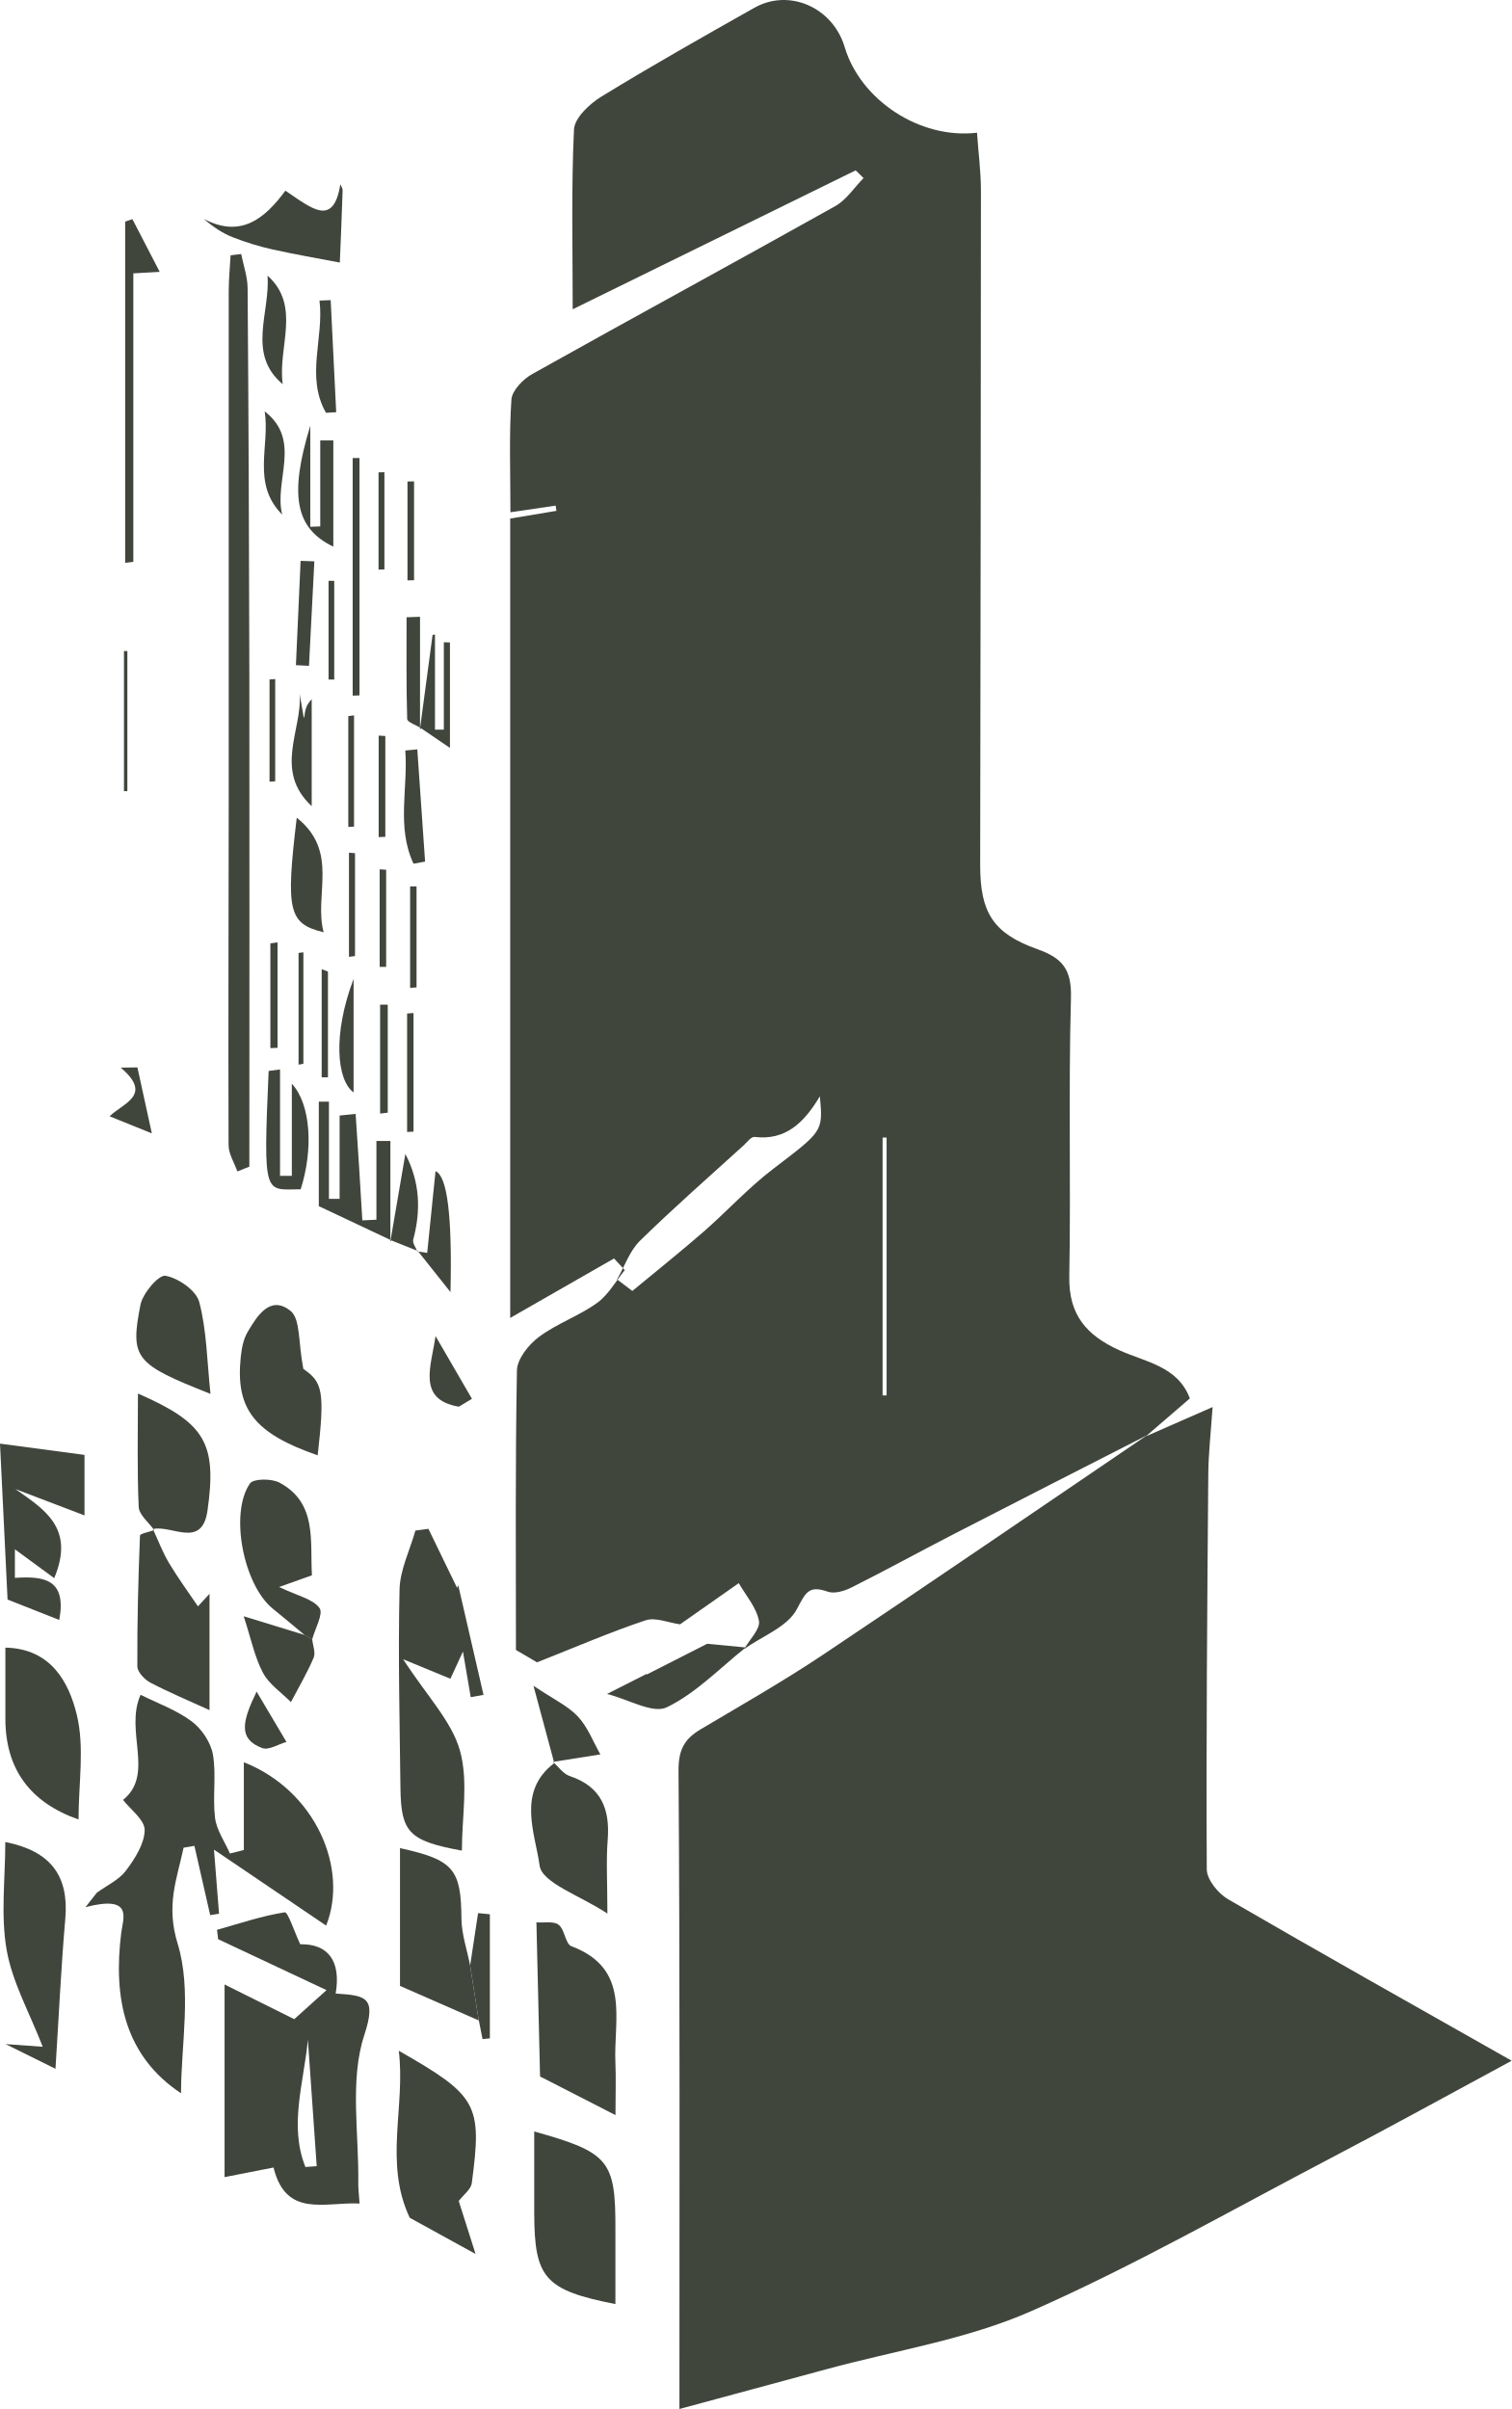
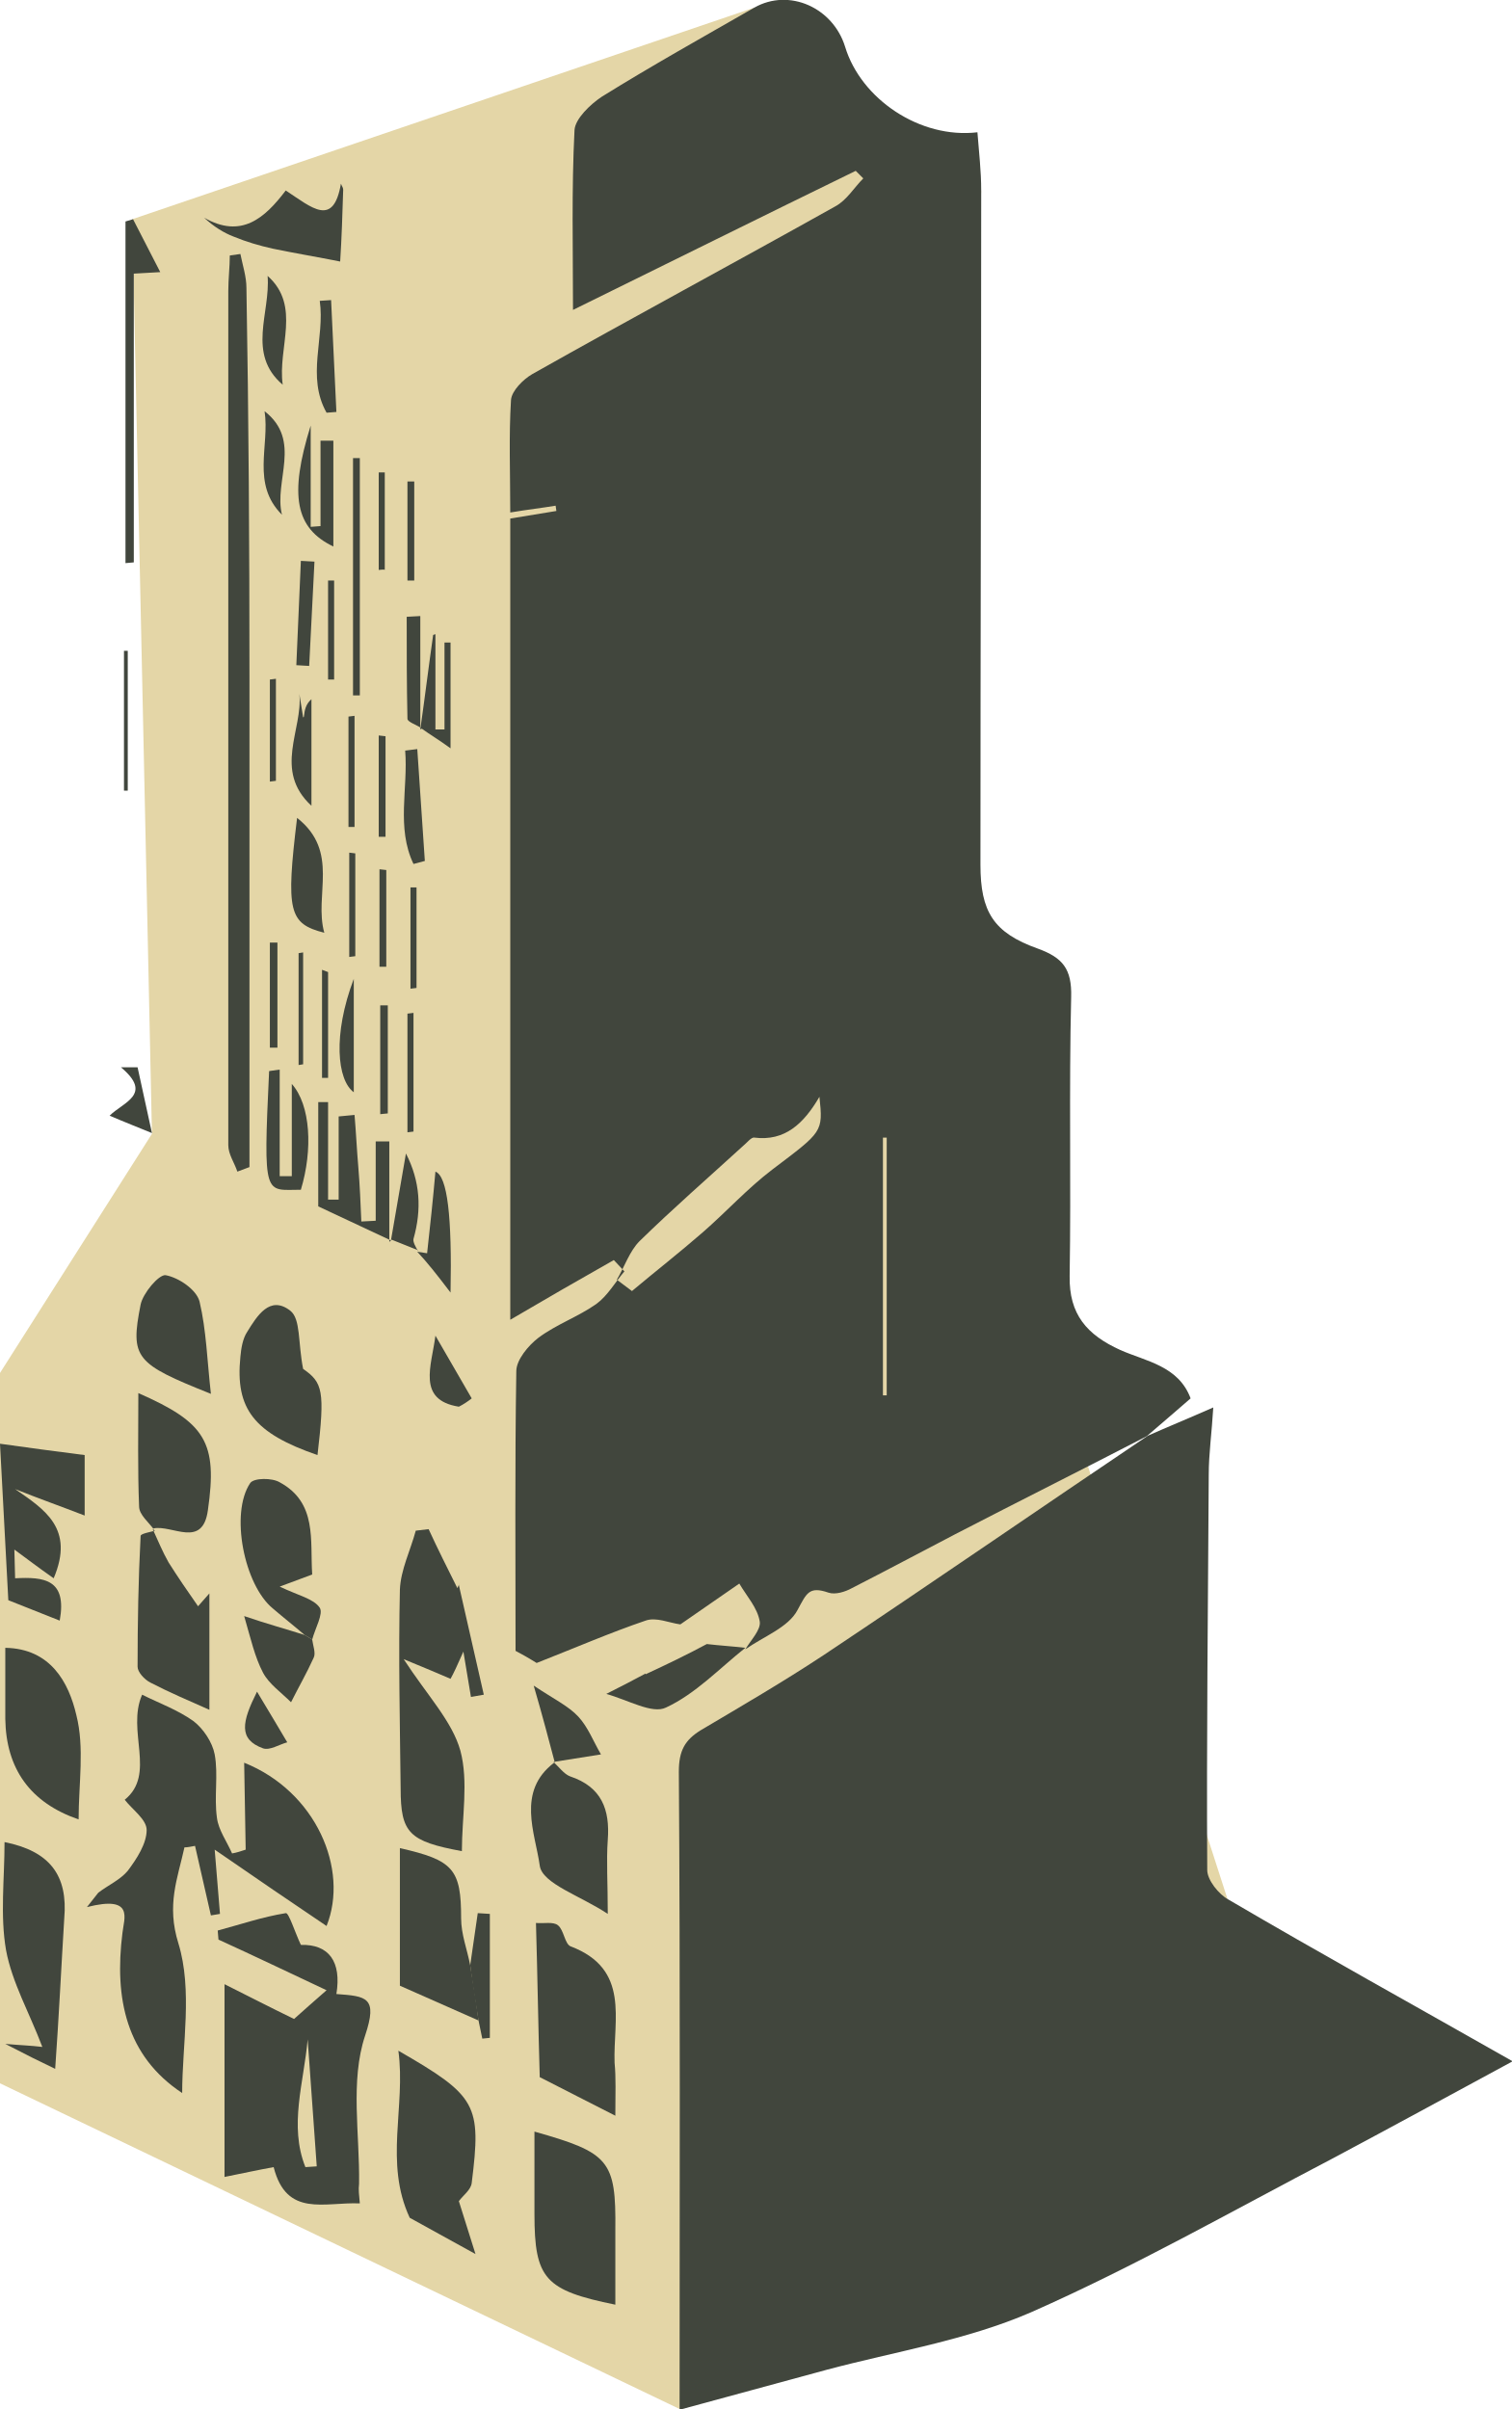
- <svg xmlns="http://www.w3.org/2000/svg" id="b" viewBox="0 0 200 318.74">
+ <svg xmlns="http://www.w3.org/2000/svg" version="1.1" id="b" x="0px" y="0px" viewBox="0 0 200 318.7" style="enable-background:new 0 0 200 318.7;" xml:space="preserve">
+   <style type="text/css">
+ 	.st0{fill:#E4D6A7;}
+ 	.st1{fill:#41463D;}
+ </style>
+   <polygon class="st0" points="99.8,1 17.5,29 20.1,150 -9,195.8 -9,271.3 89.9,318.7 162.4,251.3 122,126 129.8,25.3 " />
  <g id="c">
    <g id="d">
      <g id="e">
        <g>
-           <path d="M151.85,189.85c-8.52,4.35-17.05,8.69-25.55,13.07-4.56,2.35-9.06,4.82-13.64,7.12-.93,.47-2.25,.87-3.14,.56-2.56-.89-2.92,.12-4.11,2.34-1.24,2.32-4.54,3.53-6.94,5.23,.7-1.25,2.14-2.63,1.94-3.71-.33-1.77-1.72-3.34-2.67-4.99l-7.77,5.45c-1.53-.21-3.24-.97-4.56-.53-4.71,1.57-9.28,3.55-14.36,5.56,.11,.06-.93-.55-2.79-1.64,0-11.77-.1-24.38,.13-36.98,.03-1.53,1.55-3.42,2.91-4.44,2.37-1.77,5.3-2.77,7.7-4.5,1.49-1.07,2.46-2.87,3.66-4.34l-1.42-1.54c-4.56,2.61-9.12,5.22-13.74,7.87V68.61l6.12-1.02-.11-.69c-1.8,.26-3.6,.53-5.98,.88,0-5.34-.19-10.14,.13-14.9,.08-1.22,1.56-2.73,2.79-3.41,13.32-7.46,26.74-14.74,40.06-22.2,1.48-.83,2.5-2.45,3.74-3.71l-1.04-1.02c-12.31,6.04-24.61,12.09-37.44,18.38,0-8.08-.2-15.94,.17-23.78,.07-1.53,2.05-3.39,3.61-4.35,6.65-4.08,13.45-7.92,20.25-11.76,4.63-2.61,10.4-.04,11.96,5.22,2.06,6.91,9.86,12.21,17.5,11.31,.18,2.58,.52,5.14,.52,7.7,0,29.74-.06,59.47-.1,89.21,0,6.24,1.68,9.03,7.6,11.13,3.33,1.18,4.51,2.71,4.41,6.43-.34,12.29,0,24.59-.22,36.88-.09,5.07,2.28,7.78,6.66,9.76,3.39,1.53,7.71,2.1,9.29,6.36-2.08,1.79-3.92,3.38-5.77,4.97l.17-.16h.03Zm-70.21-20.57c.67,.51,1.35,1.02,2.02,1.53,3.13-2.59,6.31-5.13,9.38-7.8,3.12-2.72,5.94-5.82,9.21-8.32,6.57-5.03,6.66-4.9,6.22-9.64-2.11,3.56-4.58,5.87-8.64,5.38-.44-.05-1,.7-1.46,1.13-4.59,4.17-9.26,8.26-13.69,12.6-1.37,1.34-2.05,3.39-3.04,5.12h0Zm35.13,15.35h.53v-34.12h-.53v34.12Z" fill="#41463d" />
-           <path d="M151.68,190.01c2.67-1.17,5.35-2.34,8.75-3.84-.23,3.39-.55,6.12-.57,8.85-.14,17.44-.29,34.87-.2,52.31,0,1.34,1.49,3.18,2.78,3.94,12.15,7.06,24.41,13.94,37.56,21.39-8.54,4.61-16.16,8.82-23.87,12.85-13.19,6.9-26.16,14.33-39.76,20.31-8.49,3.73-17.97,5.19-27,7.65-6.58,1.79-13.16,3.56-19.48,5.27,0-28.49,.08-56.47-.12-84.45-.02-2.8,.79-4.21,2.94-5.49,5.42-3.22,10.92-6.35,16.16-9.85,14.38-9.61,28.65-19.39,42.97-29.11l-.16,.16h0Z" fill="#41463d" />
-           <path d="M32.27,233.17c9.49,3.75,13.88,14.08,10.88,21.61-4.57-3.1-9.32-6.32-14.84-10.05l.67,8.47-1.17,.2-2.09-9.17c-.48,.08-.95,.16-1.43,.24-.88,4.14-2.36,7.59-.79,12.69,1.9,6.18,.45,13.4,.45,19.81-7.42-4.94-9-12.53-7.91-21.24,.24-1.92,1.65-5.04-4.73-3.39l1.5-1.91c1.31-.96,2.92-1.69,3.85-2.92,1.18-1.57,2.45-3.55,2.48-5.36,.02-1.35-1.88-2.73-2.86-4,4.22-3.41,.17-9.09,2.32-13.91,2.21,1.11,4.71,1.99,6.75,3.51,1.33,.99,2.54,2.79,2.82,4.4,.47,2.72-.06,5.61,.28,8.37,.2,1.63,1.29,3.15,1.97,4.72,.61-.15,1.23-.31,1.84-.46v-11.61h.01Z" fill="#41463d" />
-           <path d="M47.56,291.55c-4.66-.2-9.73,1.92-11.37-4.76-2.15,.42-4.05,.8-6.48,1.27v-25.49c3.23,1.61,6.14,3.06,9.22,4.59,1.25-1.13,2.45-2.2,4.27-3.84-5.09-2.39-9.72-4.57-14.34-6.74l-.15-1.24c2.98-.84,5.93-1.84,8.96-2.32,.42-.07,1.25,2.51,2.05,4.23,3.65-.08,5.43,2.18,4.69,6.52,3.99,.26,5.45,.43,3.79,5.49-1.97,5.99-.69,13.05-.8,19.64,0,.76,.09,1.52,.17,2.65h-.01Zm-6.82-21.73c-.52,5.66-2.54,11.43-.33,16.9l1.49-.11c-.39-5.6-.78-11.2-1.17-16.8h0Z" fill="#41463d" />
-           <path d="M61.11,244.86c-6.99-1.28-8.06-2.4-8.13-8.28-.1-8.76-.32-17.51-.12-26.26,.06-2.62,1.37-5.21,2.1-7.81l1.72-.23c1.25,2.58,2.5,5.16,3.79,7.81,.26-.61,.49-1.17,.15-.37l3.35,14.53-1.69,.31-1.03-6.04c-.83,1.81-1.35,2.92-1.66,3.6-1.63-.67-3.27-1.35-6.25-2.58,3.18,4.91,6.42,8.2,7.51,12.08,1.15,4.09,.26,8.76,.26,13.24h0Z" fill="#41463d" />
-           <path d="M31.41,155.01c-.41-1.17-1.17-2.33-1.17-3.5-.05-15.43,.01-30.85,.02-46.28,.01-22.24,0-44.47,0-66.71,0-1.58,.16-3.16,.25-4.74l1.4-.17c.3,1.51,.84,3.01,.85,4.52,.13,17.09,.2,34.18,.23,51.27,.03,21.65,0,43.31,0,64.96l-1.6,.64h.02Z" fill="#41463d" />
-           <path d="M81.42,279.85c-3.74-1.91-6.65-3.4-9.56-4.9-.15-.08-.41-.16-.41-.24-.17-6.79-.33-13.57-.48-20.36,1,.08,2.28-.19,2.94,.32,.82,.64,.89,2.54,1.69,2.84,7.91,2.97,5.56,9.69,5.82,15.44,.09,1.97,.01,3.96,.01,6.9h-.01Z" fill="#41463d" />
-           <path d="M81.42,304.86c-9.35-1.85-10.72-3.43-10.74-12.02v-10.82c9.93,2.78,10.77,3.84,10.74,12.98-.01,3.26,0,6.52,0,9.85h0Z" fill="#41463d" />
-           <path d="M60.69,291.21c.5,1.57,1.2,3.79,2.23,7.02-3.62-1.99-6.17-3.39-8.71-4.79-3.44-7.27-.54-14.7-1.45-22.1,10.43,5.96,11.05,7.06,9.66,17.51-.11,.83-1.1,1.55-1.73,2.37h0Z" fill="#41463d" />
-           <path d="M10.39,240.74c-6.42-2.25-9.65-6.67-9.68-13.27v-9.47c6.04,.13,8.4,4.58,9.45,8.88,1.05,4.33,.23,9.12,.23,13.87h0Z" fill="#41463d" />
-           <path d="M7.34,273.73c-2.11-1.05-3.67-1.82-6.6-3.27,2.33,.17,3.15,.23,4.91,.35-1.74-4.5-4.02-8.52-4.77-12.81-.81-4.6-.18-9.45-.18-14.28,5.96,1.18,8.44,4.43,7.94,10.15-.56,6.4-.85,12.83-1.3,19.86h0Z" fill="#41463d" />
-           <path d="M63.34,267.33c-3.4-1.49-6.8-2.98-10.42-4.57v-18.23c7.13,1.55,8.08,2.82,8.13,9.33,.02,2.07,.75,4.14,1.15,6.2,.38,2.42,.76,4.84,1.14,7.27Z" fill="#41463d" />
-           <path d="M20.24,202.33c.69,1.49,1.27,3.04,2.1,4.44,1.16,1.95,2.51,3.79,3.85,5.77l1.53-1.66v15.39c-2.69-1.23-5.32-2.32-7.83-3.64-.77-.4-1.71-1.41-1.72-2.15-.03-5.77,.12-11.54,.35-17.3,.01-.27,1.23-.49,1.89-.73l-.16-.12h-.01Z" fill="#41463d" />
-           <path d="M1.98,208.77c3.8-.25,6.87,.14,5.86,5.57-2.35-.93-4.48-1.77-6.84-2.7l-1-20.63c3.58,.48,7.22,.96,11.18,1.49v8.01c-3.13-1.19-6.14-2.34-9.15-3.49,3.88,2.72,7.92,5.18,5.14,11.79-1.96-1.44-3.72-2.73-5.2-3.82v3.77h0Z" fill="#41463d" />
-           <path d="M40.12,181.11c2.56,1.76,2.88,2.94,1.91,11.45-8.37-2.91-10.89-6.1-10.18-13,.12-1.13,.34-2.36,.91-3.32,1.27-2.15,3-4.94,5.68-2.79,1.33,1.07,1.01,4.19,1.69,7.66h0Z" fill="#41463d" />
-           <path d="M73.16,233.12c.73,.64,1.36,1.59,2.21,1.87,4.18,1.4,5.35,4.36,5.03,8.45-.22,2.77-.04,5.58-.04,9.75-3.55-2.37-8.66-4.04-8.97-6.36-.58-4.27-3.06-9.77,1.95-13.56l-.17-.15h0Z" fill="#41463d" />
-           <path d="M40.26,216.3c-1.4-1.16-2.78-2.33-4.19-3.47-3.84-3.13-5.74-12.58-3-16.55,.46-.66,2.89-.67,3.93-.1,5,2.71,4,7.71,4.27,12.25l-4.34,1.55c2.48,1.19,4.47,1.58,5.34,2.78,.55,.75-.59,2.73-.97,4.16l-1.05-.61h0Z" fill="#41463d" />
-           <path d="M20.4,202.45c-.72-1.02-2.01-2.02-2.05-3.08-.22-4.91-.1-9.83-.1-14.99,8.86,3.88,10.48,6.51,9.2,15.5-.73,5.08-4.72,1.86-7.22,2.43,.01,0,.18,.13,.18,.13h-.01Z" fill="#41463d" />
-           <path d="M27.85,184.43c-9.99-3.96-10.66-4.66-9.27-11.78,.3-1.53,2.42-4.01,3.31-3.85,1.7,.3,4.07,1.94,4.47,3.47,.99,3.74,1.02,7.74,1.49,12.17h0Z" fill="#41463d" />
-           <path d="M37.76,25.23c3.48,2.34,6.35,4.88,7.27-.85,.11,.27,.31,.54,.3,.81-.1,3.18-.24,6.37-.37,9.55-2.98-.57-5.97-1.08-8.92-1.74-1.76-.39-3.5-.93-5.18-1.58-1.34-.52-2.58-1.32-3.9-2.46,4.91,2.6,8.08-.05,10.79-3.72h0Z" fill="#41463d" />
-           <path d="M51.74,164.1c-3.39-1.6-6.78-3.2-9.56-4.51v-13.83h1.34v12.86h1.41v-11.02l2.12-.22c.15,2.28,.3,4.56,.45,6.85,.15,2.41,.29,4.82,.44,7.24l1.86-.09v-10.42h1.85v13.28l.09-.13h0Z" fill="#41463d" />
-           <path d="M16.56,74.46V29.32l.96-.32,3.61,6.97-3.49,.2v38.17l-1.08,.13h0Z" fill="#41463d" />
-           <path d="M40.26,216.3l1.05,.61c.08,.81,.47,1.76,.19,2.42-.86,2.02-1.99,3.93-3.01,5.88-1.26-1.28-2.9-2.36-3.7-3.88-1.09-2.06-1.56-4.45-2.55-7.48,3.01,.92,5.51,1.69,8.01,2.46h0Z" fill="#41463d" />
-           <path d="M37.05,141.51v14.07h1.56v-12.19c2.54,2.75,2.85,8.72,1.17,13.97-4.8,0-4.97,1.29-4.24-15.66l1.51-.2h0Z" fill="#41463d" />
-           <path d="M93.54,217.49c1.71,.16,3.42,.32,5.13,.49-3.44,2.73-6.6,6.06-10.46,7.92-1.84,.88-5.03-1.04-7.9-1.77,2.15-1.09,3.7-1.87,5.25-2.66l-.02,.1c2.67-1.36,5.33-2.72,8-4.07h0Z" fill="#41463d" />
-           <path d="M73.16,233.12l.17,.15c-.81-3.03-1.63-6.06-2.75-10.22,2.68,1.8,4.57,2.67,5.89,4.08,1.29,1.38,2,3.31,2.96,5l-6.27,.99Z" fill="#41463d" />
-           <path d="M39.26,108.19c5.68,4.51,2.23,10.23,3.56,15.16-4.65-1.13-5.04-2.8-3.56-15.16Z" fill="#41463d" />
-           <path d="M46.66,92.04v-31.44h.9v31.41l-.9,.03Z" fill="#41463d" />
-           <path d="M46.78,129.52v15.02c-2.22-1.61-2.79-7.66,0-15.02Z" fill="#41463d" />
-           <path d="M55.24,165.59l1.28,.18c.37-3.65,.75-7.31,1.1-10.81,1.56,.63,2.22,5.96,1.98,16-1.93-2.44-3.13-3.95-4.33-5.45l-.03,.08Z" fill="#41463d" />
-           <path d="M35.4,36.47c4.51,4.05,1.3,9.52,2.01,14.37-4.78-3.99-1.66-9.42-2.01-14.37Z" fill="#41463d" />
-           <path d="M37.34,68.09c-4.1-4.09-1.6-9.09-2.32-13.66,4.97,3.85,1.18,9.19,2.32,13.66Z" fill="#41463d" />
-           <path d="M63.34,267.33c-.38-2.42-.76-4.85-1.14-7.27l1.05-6.93,1.56,.15v16.42l-.97,.1-.49-2.48h0Z" fill="#41463d" />
-           <path d="M44.1,72.33c-4.99-2.41-5.89-6.71-3.05-16v13.37l1.32-.05v-11.38h1.73v14.06Z" fill="#41463d" />
-           <path d="M51.65,164.23l1.98-11.55c1.92,3.69,2.09,7.45,1.04,11.33-.12,.45,.35,1.07,.56,1.6,0,0,.04-.08,.05-.09-1.17-.48-2.35-.95-3.53-1.41l-.09,.13h-.01Z" fill="#41463d" />
-           <path d="M60.7,186.12c-5.62-.95-3.6-5.45-3.08-9.35,1.61,2.77,3.21,5.54,4.82,8.31-.58,.35-1.16,.69-1.73,1.04h-.01Z" fill="#41463d" />
-           <path d="M39.64,91.78l.54,3.14s.07,0,.08-.05c.1-.79,.19-1.57,.98-2.35v14.14c-5.1-4.71-1.19-10.19-1.6-14.88Z" fill="#41463d" />
-           <path d="M54.71,114.28c-2.28-4.85-.71-9.99-1.09-14.98l1.59-.15,1.03,14.85-1.54,.28h.01Z" fill="#41463d" />
-           <path d="M55.56,96.48c.56-4.16,1.11-8.31,1.67-12.47l.32-.06v12.59h1.17v-11.56l.81,.02v13.96c-1.55-1.05-2.69-1.83-3.83-2.61l-.14,.14h0Z" fill="#41463d" />
-           <path d="M53.86,149.76v-15.66l.85-.07v15.7l-.85,.04h0Z" fill="#41463d" />
-           <path d="M46.08,109.41v-14.66l.76-.1v14.72l-.76,.04Z" fill="#41463d" />
-           <path d="M40.14,126v14.75l-.64,.12v-14.79l.64-.08Z" fill="#41463d" />
-           <path d="M50.29,147.35v-14.42h1.01v14.29l-1.01,.12h0Z" fill="#41463d" />
-           <path d="M55.7,96.34c-.64-.4-1.82-.79-1.83-1.21-.13-4.48-.08-8.97-.08-13.46l1.78-.06v14.86l.14-.14h0Z" fill="#41463d" />
-           <path d="M43.75,39.72l.73,14.82-1.35,.08c-2.73-4.77-.24-9.92-.86-14.85l1.48-.06h0Z" fill="#41463d" />
-           <path d="M33.95,223.82c1.66,2.8,2.81,4.73,3.95,6.66-1.08,.3-2.35,1.13-3.2,.81-3.22-1.19-2.66-3.52-.75-7.47Z" fill="#41463d" />
-           <path d="M35.66,103.42v-13.52l.75-.05v13.53l-.75,.05h0Z" fill="#41463d" />
-           <path d="M50.98,97.37v13.35l-.88,.04v-13.43l.88,.05h0Z" fill="#41463d" />
-           <path d="M46.97,112.89v13.61l-.8,.1v-13.78l.8,.07Z" fill="#41463d" />
-           <path d="M55.11,117.28v13.36l-.85,.08v-13.44h.85Z" fill="#41463d" />
-           <path d="M16.4,104.68v-18.54h.45v18.54h-.45Z" fill="#41463d" />
-           <path d="M44.22,76.85v13.06h-.75v-13.06h.75Z" fill="#41463d" />
-           <path d="M39.15,88.02l.62-13.81,1.82,.06-.71,13.83-1.73-.09h0Z" fill="#41463d" />
-           <path d="M53.91,76.79v-13.08l.87-.02v13.08l-.87,.02Z" fill="#41463d" />
-           <path d="M50.08,75.36v-12.86l.78-.02v12.86l-.78,.02Z" fill="#41463d" />
-           <path d="M43.39,128.55v13.99h-.83v-14.3l.83,.31Z" fill="#41463d" />
-           <path d="M51.09,115.08v12.85h-.86v-12.91l.86,.06Z" fill="#41463d" />
-           <path d="M18.18,141.23l1.91,8.73c-1.74-.7-3.45-1.39-5.59-2.26,1.81-1.77,5.78-2.79,1.47-6.44l2.2-.03h.01Z" fill="#41463d" />
-           <path d="M36.72,124.7v13.94l-.95,.04v-13.86l.95-.13h0Z" fill="#41463d" />
+           <path class="st1" d="M151.9,189.9c-8.5,4.4-17.1,8.7-25.6,13.1c-4.6,2.4-9.1,4.8-13.6,7.1c-0.9,0.5-2.2,0.9-3.1,0.6      c-2.6-0.9-2.9,0.1-4.1,2.3c-1.2,2.3-4.5,3.5-6.9,5.2c0.7-1.2,2.1-2.6,1.9-3.7c-0.3-1.8-1.7-3.3-2.7-5l-7.8,5.4      c-1.5-0.2-3.2-1-4.6-0.5c-4.7,1.6-9.3,3.6-14.4,5.6c0.1,0.1-0.9-0.6-2.8-1.6c0-11.8-0.1-24.4,0.1-37c0-1.5,1.6-3.4,2.9-4.4      c2.4-1.8,5.3-2.8,7.7-4.5c1.5-1.1,2.5-2.9,3.7-4.3l-1.4-1.5c-4.6,2.6-9.1,5.2-13.7,7.9V68.6l6.1-1l-0.1-0.7      c-1.8,0.3-3.6,0.5-6,0.9c0-5.3-0.2-10.1,0.1-14.9c0.1-1.2,1.6-2.7,2.8-3.4c13.3-7.5,26.7-14.7,40.1-22.2      c1.5-0.8,2.5-2.5,3.7-3.7l-1-1c-12.3,6-24.6,12.1-37.4,18.4c0-8.1-0.2-15.9,0.2-23.8c0.1-1.5,2.1-3.4,3.6-4.4      C86.2,8.7,93,4.9,99.8,1c4.6-2.6,10.4,0,12,5.2c2.1,6.9,9.9,12.2,17.5,11.3c0.2,2.6,0.5,5.1,0.5,7.7c0,29.7-0.1,59.5-0.1,89.2      c0,6.2,1.7,9,7.6,11.1c3.3,1.2,4.5,2.7,4.4,6.4c-0.3,12.3,0,24.6-0.2,36.9c-0.1,5.1,2.3,7.8,6.7,9.8c3.4,1.5,7.7,2.1,9.3,6.4      c-2.1,1.8-3.9,3.4-5.8,5L151.9,189.9L151.9,189.9L151.9,189.9z M81.6,169.3c0.7,0.5,1.3,1,2,1.5c3.1-2.6,6.3-5.1,9.4-7.8      c3.1-2.7,5.9-5.8,9.2-8.3c6.6-5,6.7-4.9,6.2-9.6c-2.1,3.6-4.6,5.9-8.6,5.4c-0.4-0.1-1,0.7-1.5,1.1c-4.6,4.2-9.3,8.3-13.7,12.6      C83.3,165.5,82.6,167.6,81.6,169.3L81.6,169.3L81.6,169.3z M116.8,184.6h0.5v-34.1h-0.5V184.6z" />
+           <path class="st1" d="M151.7,190c2.7-1.2,5.4-2.3,8.8-3.8c-0.2,3.4-0.6,6.1-0.6,8.9c-0.1,17.4-0.3,34.9-0.2,52.3      c0,1.3,1.5,3.2,2.8,3.9c12.1,7.1,24.4,13.9,37.6,21.4c-8.5,4.6-16.2,8.8-23.9,12.9c-13.2,6.9-26.2,14.3-39.8,20.3      c-8.5,3.7-18,5.2-27,7.6c-6.6,1.8-13.2,3.6-19.5,5.3c0-28.5,0.1-56.5-0.1-84.4c0-2.8,0.8-4.2,2.9-5.5c5.4-3.2,10.9-6.4,16.2-9.9      c14.4-9.6,28.6-19.4,43-29.1L151.7,190L151.7,190L151.7,190z" />
+           <path class="st1" d="M32.3,233.2c9.5,3.8,13.9,14.1,10.9,21.6c-4.6-3.1-9.3-6.3-14.8-10.1l0.7,8.5l-1.2,0.2l-2.1-9.2      c-0.5,0.1-1,0.2-1.4,0.2c-0.9,4.1-2.4,7.6-0.8,12.7c1.9,6.2,0.5,13.4,0.5,19.8c-7.4-4.9-9-12.5-7.9-21.2c0.2-1.9,1.6-5-4.7-3.4      l1.5-1.9c1.3-1,2.9-1.7,3.9-2.9c1.2-1.6,2.5-3.6,2.5-5.4c0-1.4-1.9-2.7-2.9-4c4.2-3.4,0.2-9.1,2.3-13.9c2.2,1.1,4.7,2,6.8,3.5      c1.3,1,2.5,2.8,2.8,4.4c0.5,2.7-0.1,5.6,0.3,8.4c0.2,1.6,1.3,3.1,2,4.7c0.6-0.1,1.2-0.3,1.8-0.5L32.3,233.2L32.3,233.2      L32.3,233.2z" />
+           <path class="st1" d="M47.6,291.5c-4.7-0.2-9.7,1.9-11.4-4.8c-2.2,0.4-4,0.8-6.5,1.3v-25.5c3.2,1.6,6.1,3.1,9.2,4.6      c1.2-1.1,2.5-2.2,4.3-3.8c-5.1-2.4-9.7-4.6-14.3-6.7l-0.1-1.2c3-0.8,5.9-1.8,9-2.3c0.4-0.1,1.2,2.5,2,4.2      c3.7-0.1,5.4,2.2,4.7,6.5c4,0.3,5.5,0.4,3.8,5.5c-2,6-0.7,13-0.8,19.6C47.4,289.7,47.5,290.4,47.6,291.5L47.6,291.5L47.6,291.5z       M40.7,269.8c-0.5,5.7-2.5,11.4-0.3,16.9l1.5-0.1C41.5,281,41.1,275.4,40.7,269.8L40.7,269.8L40.7,269.8z" />
+           <path class="st1" d="M61.1,244.9c-7-1.3-8.1-2.4-8.1-8.3c-0.1-8.8-0.3-17.5-0.1-26.3c0.1-2.6,1.4-5.2,2.1-7.8l1.7-0.2      c1.2,2.6,2.5,5.2,3.8,7.8c0.3-0.6,0.5-1.2,0.2-0.4l3.3,14.5l-1.7,0.3l-1-6c-0.8,1.8-1.3,2.9-1.7,3.6c-1.6-0.7-3.3-1.4-6.2-2.6      c3.2,4.9,6.4,8.2,7.5,12.1C62,235.7,61.1,240.4,61.1,244.9L61.1,244.9L61.1,244.9z" />
+           <path class="st1" d="M31.4,155c-0.4-1.2-1.2-2.3-1.2-3.5c0-15.4,0-30.8,0-46.3c0-22.2,0-44.5,0-66.7c0-1.6,0.2-3.2,0.2-4.7      l1.4-0.2c0.3,1.5,0.8,3,0.8,4.5C32.9,55.2,33,72.3,33,89.4c0,21.7,0,43.3,0,65L31.4,155L31.4,155L31.4,155z" />
+           <path class="st1" d="M81.4,279.9c-3.7-1.9-6.7-3.4-9.6-4.9c-0.2-0.1-0.4-0.2-0.4-0.2c-0.2-6.8-0.3-13.6-0.5-20.4      c1,0.1,2.3-0.2,2.9,0.3c0.8,0.6,0.9,2.5,1.7,2.8c7.9,3,5.6,9.7,5.8,15.4C81.5,274.9,81.4,276.9,81.4,279.9L81.4,279.9      L81.4,279.9z" />
+           <path class="st1" d="M81.4,304.9c-9.3-1.9-10.7-3.4-10.7-12V282c9.9,2.8,10.8,3.8,10.7,13C81.4,298.3,81.4,301.5,81.4,304.9      L81.4,304.9L81.4,304.9z" />
+           <path class="st1" d="M60.7,291.2c0.5,1.6,1.2,3.8,2.2,7c-3.6-2-6.2-3.4-8.7-4.8c-3.4-7.3-0.5-14.7-1.5-22.1      c10.4,6,11,7.1,9.7,17.5C62.3,289.7,61.3,290.4,60.7,291.2L60.7,291.2L60.7,291.2z" />
+           <path class="st1" d="M10.4,240.7c-6.4-2.2-9.6-6.7-9.7-13.3V218c6,0.1,8.4,4.6,9.4,8.9C11.2,231.2,10.4,236,10.4,240.7      L10.4,240.7L10.4,240.7z" />
+           <path class="st1" d="M7.3,273.7c-2.1-1-3.7-1.8-6.6-3.3c2.3,0.2,3.2,0.2,4.9,0.4c-1.7-4.5-4-8.5-4.8-12.8      c-0.8-4.6-0.2-9.4-0.2-14.3c6,1.2,8.4,4.4,7.9,10.1C8.1,260.3,7.8,266.7,7.3,273.7L7.3,273.7L7.3,273.7z" />
+           <path class="st1" d="M63.3,267.3c-3.4-1.5-6.8-3-10.4-4.6v-18.2c7.1,1.6,8.1,2.8,8.1,9.3c0,2.1,0.8,4.1,1.2,6.2      C62.6,262.5,63,264.9,63.3,267.3z" />
+           <path class="st1" d="M20.2,202.3c0.7,1.5,1.3,3,2.1,4.4c1.2,1.9,2.5,3.8,3.9,5.8l1.5-1.7v15.4c-2.7-1.2-5.3-2.3-7.8-3.6      c-0.8-0.4-1.7-1.4-1.7-2.1c0-5.8,0.1-11.5,0.4-17.3c0-0.3,1.2-0.5,1.9-0.7L20.2,202.3L20.2,202.3L20.2,202.3z" />
+           <path class="st1" d="M2,208.8c3.8-0.2,6.9,0.1,5.9,5.6c-2.3-0.9-4.5-1.8-6.8-2.7L0,191c3.6,0.5,7.2,1,11.2,1.5v8      C8.1,199.3,5,198.2,2,197c3.9,2.7,7.9,5.2,5.1,11.8c-2-1.4-3.7-2.7-5.2-3.8L2,208.8L2,208.8L2,208.8z" />
+           <path class="st1" d="M40.1,181.1c2.6,1.8,2.9,2.9,1.9,11.4c-8.4-2.9-10.9-6.1-10.2-13c0.1-1.1,0.3-2.4,0.9-3.3      c1.3-2.1,3-4.9,5.7-2.8C39.8,174.5,39.4,177.6,40.1,181.1L40.1,181.1L40.1,181.1z" />
+           <path class="st1" d="M73.2,233.1c0.7,0.6,1.4,1.6,2.2,1.9c4.2,1.4,5.3,4.4,5,8.4c-0.2,2.8,0,5.6,0,9.8c-3.6-2.4-8.7-4-9-6.4      c-0.6-4.3-3.1-9.8,1.9-13.6L73.2,233.1L73.2,233.1L73.2,233.1z" />
+           <path class="st1" d="M40.3,216.3c-1.4-1.2-2.8-2.3-4.2-3.5c-3.8-3.1-5.7-12.6-3-16.6c0.5-0.7,2.9-0.7,3.9-0.1      c5,2.7,4,7.7,4.3,12.2l-4.3,1.6c2.5,1.2,4.5,1.6,5.3,2.8c0.5,0.8-0.6,2.7-1,4.2L40.3,216.3L40.3,216.3L40.3,216.3z" />
+           <path class="st1" d="M20.4,202.4c-0.7-1-2-2-2-3.1c-0.2-4.9-0.1-9.8-0.1-15c8.9,3.9,10.5,6.5,9.2,15.5c-0.7,5.1-4.7,1.9-7.2,2.4      C20.2,202.3,20.4,202.4,20.4,202.4L20.4,202.4L20.4,202.4z" />
+           <path class="st1" d="M27.9,184.4c-10-4-10.7-4.7-9.3-11.8c0.3-1.5,2.4-4,3.3-3.9c1.7,0.3,4.1,1.9,4.5,3.5      C27.3,176,27.4,180,27.9,184.4L27.9,184.4L27.9,184.4z" />
+           <path class="st1" d="M37.8,25.2c3.5,2.3,6.3,4.9,7.3-0.9c0.1,0.3,0.3,0.5,0.3,0.8c-0.1,3.2-0.2,6.4-0.4,9.5      c-3-0.6-6-1.1-8.9-1.7c-1.8-0.4-3.5-0.9-5.2-1.6c-1.3-0.5-2.6-1.3-3.9-2.5C31.9,31.6,35,28.9,37.8,25.2L37.8,25.2L37.8,25.2z" />
+           <path class="st1" d="M51.7,164.1c-3.4-1.6-6.8-3.2-9.6-4.5v-13.8h1.3v12.9h1.4v-11l2.1-0.2c0.2,2.3,0.3,4.6,0.5,6.9      c0.2,2.4,0.3,4.8,0.4,7.2l1.9-0.1V151h1.8v13.3L51.7,164.1L51.7,164.1L51.7,164.1z" />
+           <path class="st1" d="M16.6,74.5V29.3l1-0.3l3.6,7l-3.5,0.2v38.2L16.6,74.5L16.6,74.5L16.6,74.5z" />
+           <path class="st1" d="M40.3,216.3l1,0.6c0.1,0.8,0.5,1.8,0.2,2.4c-0.9,2-2,3.9-3,5.9c-1.3-1.3-2.9-2.4-3.7-3.9      c-1.1-2.1-1.6-4.4-2.5-7.5C35.2,214.8,37.8,215.5,40.3,216.3L40.3,216.3L40.3,216.3z" />
+           <path class="st1" d="M37,141.5v14.1h1.6v-12.2c2.5,2.8,2.8,8.7,1.2,14c-4.8,0-5,1.3-4.2-15.7L37,141.5L37,141.5L37,141.5z" />
+           <path class="st1" d="M93.5,217.5c1.7,0.2,3.4,0.3,5.1,0.5c-3.4,2.7-6.6,6.1-10.5,7.9c-1.8,0.9-5-1-7.9-1.8      c2.2-1.1,3.7-1.9,5.2-2.7l0,0.1C88.2,220.2,90.9,218.9,93.5,217.5L93.5,217.5L93.5,217.5z" />
+           <path class="st1" d="M73.2,233.1l0.2,0.1c-0.8-3-1.6-6.1-2.8-10.2c2.7,1.8,4.6,2.7,5.9,4.1c1.3,1.4,2,3.3,3,5L73.2,233.1z" />
+           <path class="st1" d="M39.3,108.2c5.7,4.5,2.2,10.2,3.6,15.2C38.2,122.2,37.8,120.6,39.3,108.2z" />
+           <path class="st1" d="M46.7,92V60.6h0.9V92C47.6,92,46.7,92,46.7,92z" />
+           <path class="st1" d="M46.8,129.5v15C44.6,142.9,44,136.9,46.8,129.5z" />
+           <path class="st1" d="M55.2,165.6l1.3,0.2c0.4-3.6,0.8-7.3,1.1-10.8c1.6,0.6,2.2,6,2,16C57.7,168.5,56.5,167,55.2,165.6      C55.3,165.5,55.2,165.6,55.2,165.6z" />
+           <path class="st1" d="M35.4,36.5c4.5,4,1.3,9.5,2,14.4C32.6,46.8,35.8,41.4,35.4,36.5z" />
+           <path class="st1" d="M37.3,68.1C33.2,64,35.7,59,35,54.4C40,58.3,36.2,63.6,37.3,68.1z" />
+           <path class="st1" d="M63.3,267.3c-0.4-2.4-0.8-4.9-1.1-7.3l1-6.9l1.6,0.1v16.4l-1,0.1L63.3,267.3L63.3,267.3L63.3,267.3z" />
+           <path class="st1" d="M44.1,72.3c-5-2.4-5.9-6.7-3-16v13.4l1.3-0.1V58.3h1.7V72.3z" />
+           <path class="st1" d="M51.7,164.2l2-11.6c1.9,3.7,2.1,7.4,1,11.3c-0.1,0.4,0.3,1.1,0.6,1.6c0,0,0-0.1,0-0.1      c-1.2-0.5-2.3-0.9-3.5-1.4L51.7,164.2L51.7,164.2L51.7,164.2z" />
+           <path class="st1" d="M60.7,186.1c-5.6-0.9-3.6-5.4-3.1-9.4c1.6,2.8,3.2,5.5,4.8,8.3C61.9,185.4,61.3,185.8,60.7,186.1      L60.7,186.1L60.7,186.1z" />
+           <path class="st1" d="M39.6,91.8l0.5,3.1c0,0,0.1,0,0.1-0.1c0.1-0.8,0.2-1.6,1-2.3v14.1C36.1,101.9,40.1,96.5,39.6,91.8z" />
+           <path class="st1" d="M54.7,114.3c-2.3-4.8-0.7-10-1.1-15l1.6-0.2l1,14.8L54.7,114.3C54.7,114.3,54.7,114.3,54.7,114.3z" />
+           <path class="st1" d="M55.6,96.5c0.6-4.2,1.1-8.3,1.7-12.5l0.3-0.1v12.6h1.2V85l0.8,0v14c-1.5-1.1-2.7-1.8-3.8-2.6L55.6,96.5      L55.6,96.5L55.6,96.5z" />
+           <path class="st1" d="M53.9,149.8v-15.7l0.8-0.1v15.7L53.9,149.8L53.9,149.8L53.9,149.8z" />
+           <path class="st1" d="M46.1,109.4V94.8l0.8-0.1v14.7L46.1,109.4z" />
+           <path class="st1" d="M40.1,126v14.8l-0.6,0.1v-14.8C39.5,126.1,40.1,126,40.1,126z" />
+           <path class="st1" d="M50.3,147.4v-14.4h1v14.3L50.3,147.4L50.3,147.4L50.3,147.4z" />
+           <path class="st1" d="M55.7,96.3c-0.6-0.4-1.8-0.8-1.8-1.2c-0.1-4.5-0.1-9-0.1-13.5l1.8-0.1v14.9L55.7,96.3L55.7,96.3L55.7,96.3z      " />
+           <path class="st1" d="M43.8,39.7l0.7,14.8l-1.3,0.1c-2.7-4.8-0.2-9.9-0.9-14.8L43.8,39.7L43.8,39.7L43.8,39.7z" />
+           <path class="st1" d="M34,223.8c1.7,2.8,2.8,4.7,4,6.7c-1.1,0.3-2.3,1.1-3.2,0.8C31.5,230.1,32,227.8,34,223.8z" />
+           <path class="st1" d="M35.7,103.4V89.9l0.8-0.1v13.5L35.7,103.4L35.7,103.4L35.7,103.4z" />
+           <path class="st1" d="M51,97.4v13.3l-0.9,0V97.3L51,97.4L51,97.4L51,97.4z" />
+           <path class="st1" d="M47,112.9v13.6l-0.8,0.1v-13.8L47,112.9z" />
+           <path class="st1" d="M55.1,117.3v13.4l-0.8,0.1v-13.4H55.1z" />
+           <path class="st1" d="M16.4,104.7V86.1h0.5v18.5H16.4z" />
+           <path class="st1" d="M44.2,76.8v13.1h-0.8V76.8H44.2z" />
+           <path class="st1" d="M39.2,88l0.6-13.8l1.8,0.1l-0.7,13.8L39.2,88L39.2,88L39.2,88z" />
+           <path class="st1" d="M53.9,76.8V63.7l0.9,0v13.1C54.8,76.8,53.9,76.8,53.9,76.8z" />
+           <path class="st1" d="M50.1,75.4V62.5l0.8,0v12.9C50.9,75.3,50.1,75.4,50.1,75.4z" />
+           <path class="st1" d="M43.4,128.6v14h-0.8v-14.3L43.4,128.6z" />
+           <path class="st1" d="M51.1,115.1v12.8h-0.9V115L51.1,115.1z" />
+           <path class="st1" d="M18.2,141.2l1.9,8.7c-1.7-0.7-3.5-1.4-5.6-2.3c1.8-1.8,5.8-2.8,1.5-6.4L18.2,141.2L18.2,141.2z" />
+           <path class="st1" d="M36.7,124.7v13.9l-1,0v-13.9L36.7,124.7L36.7,124.7L36.7,124.7z" />
        </g>
      </g>
    </g>
  </g>
</svg>
